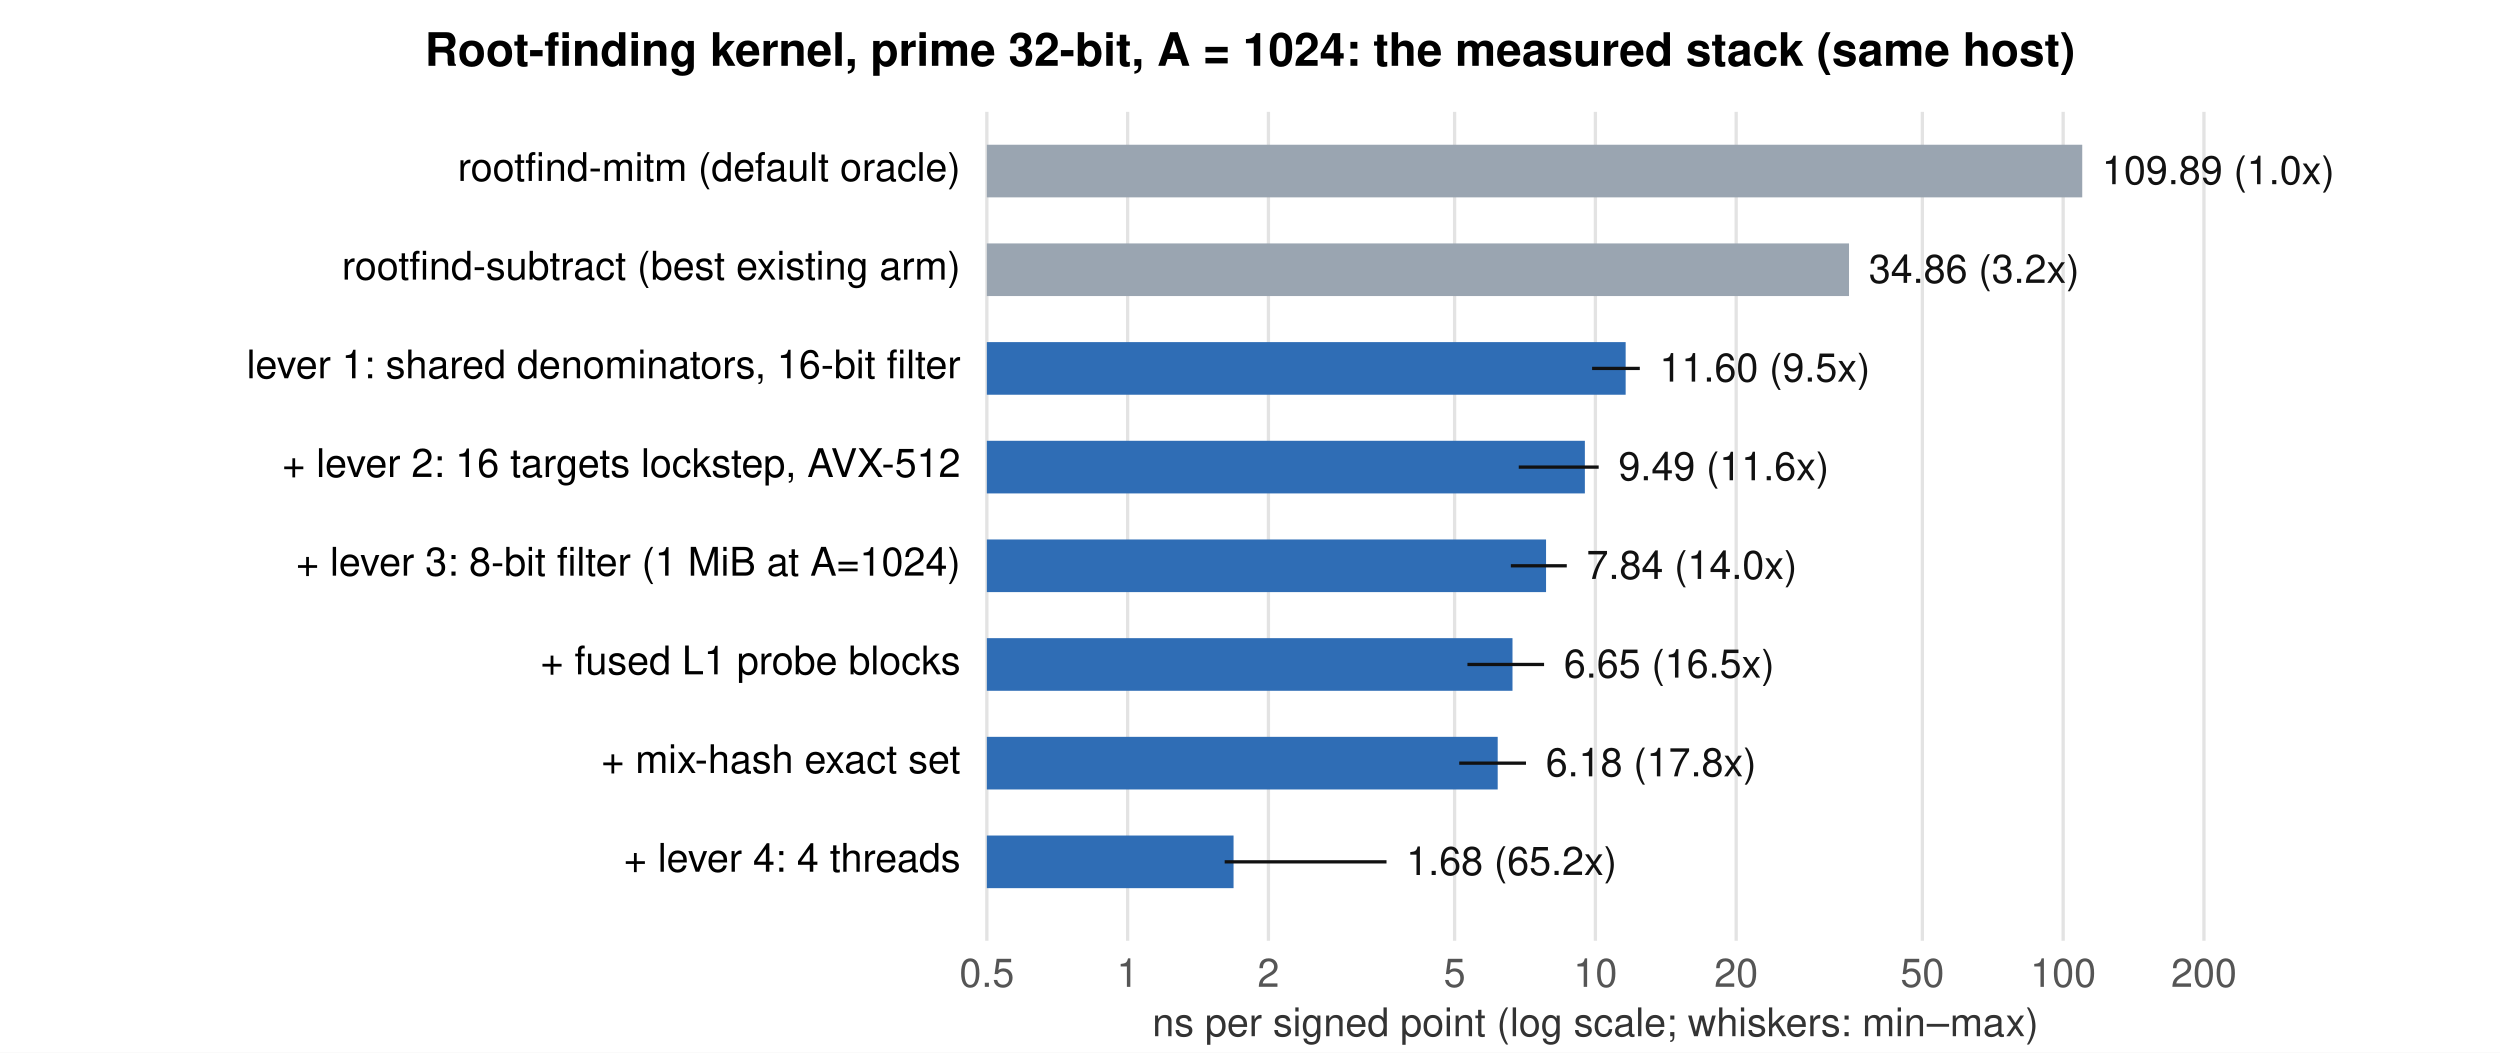
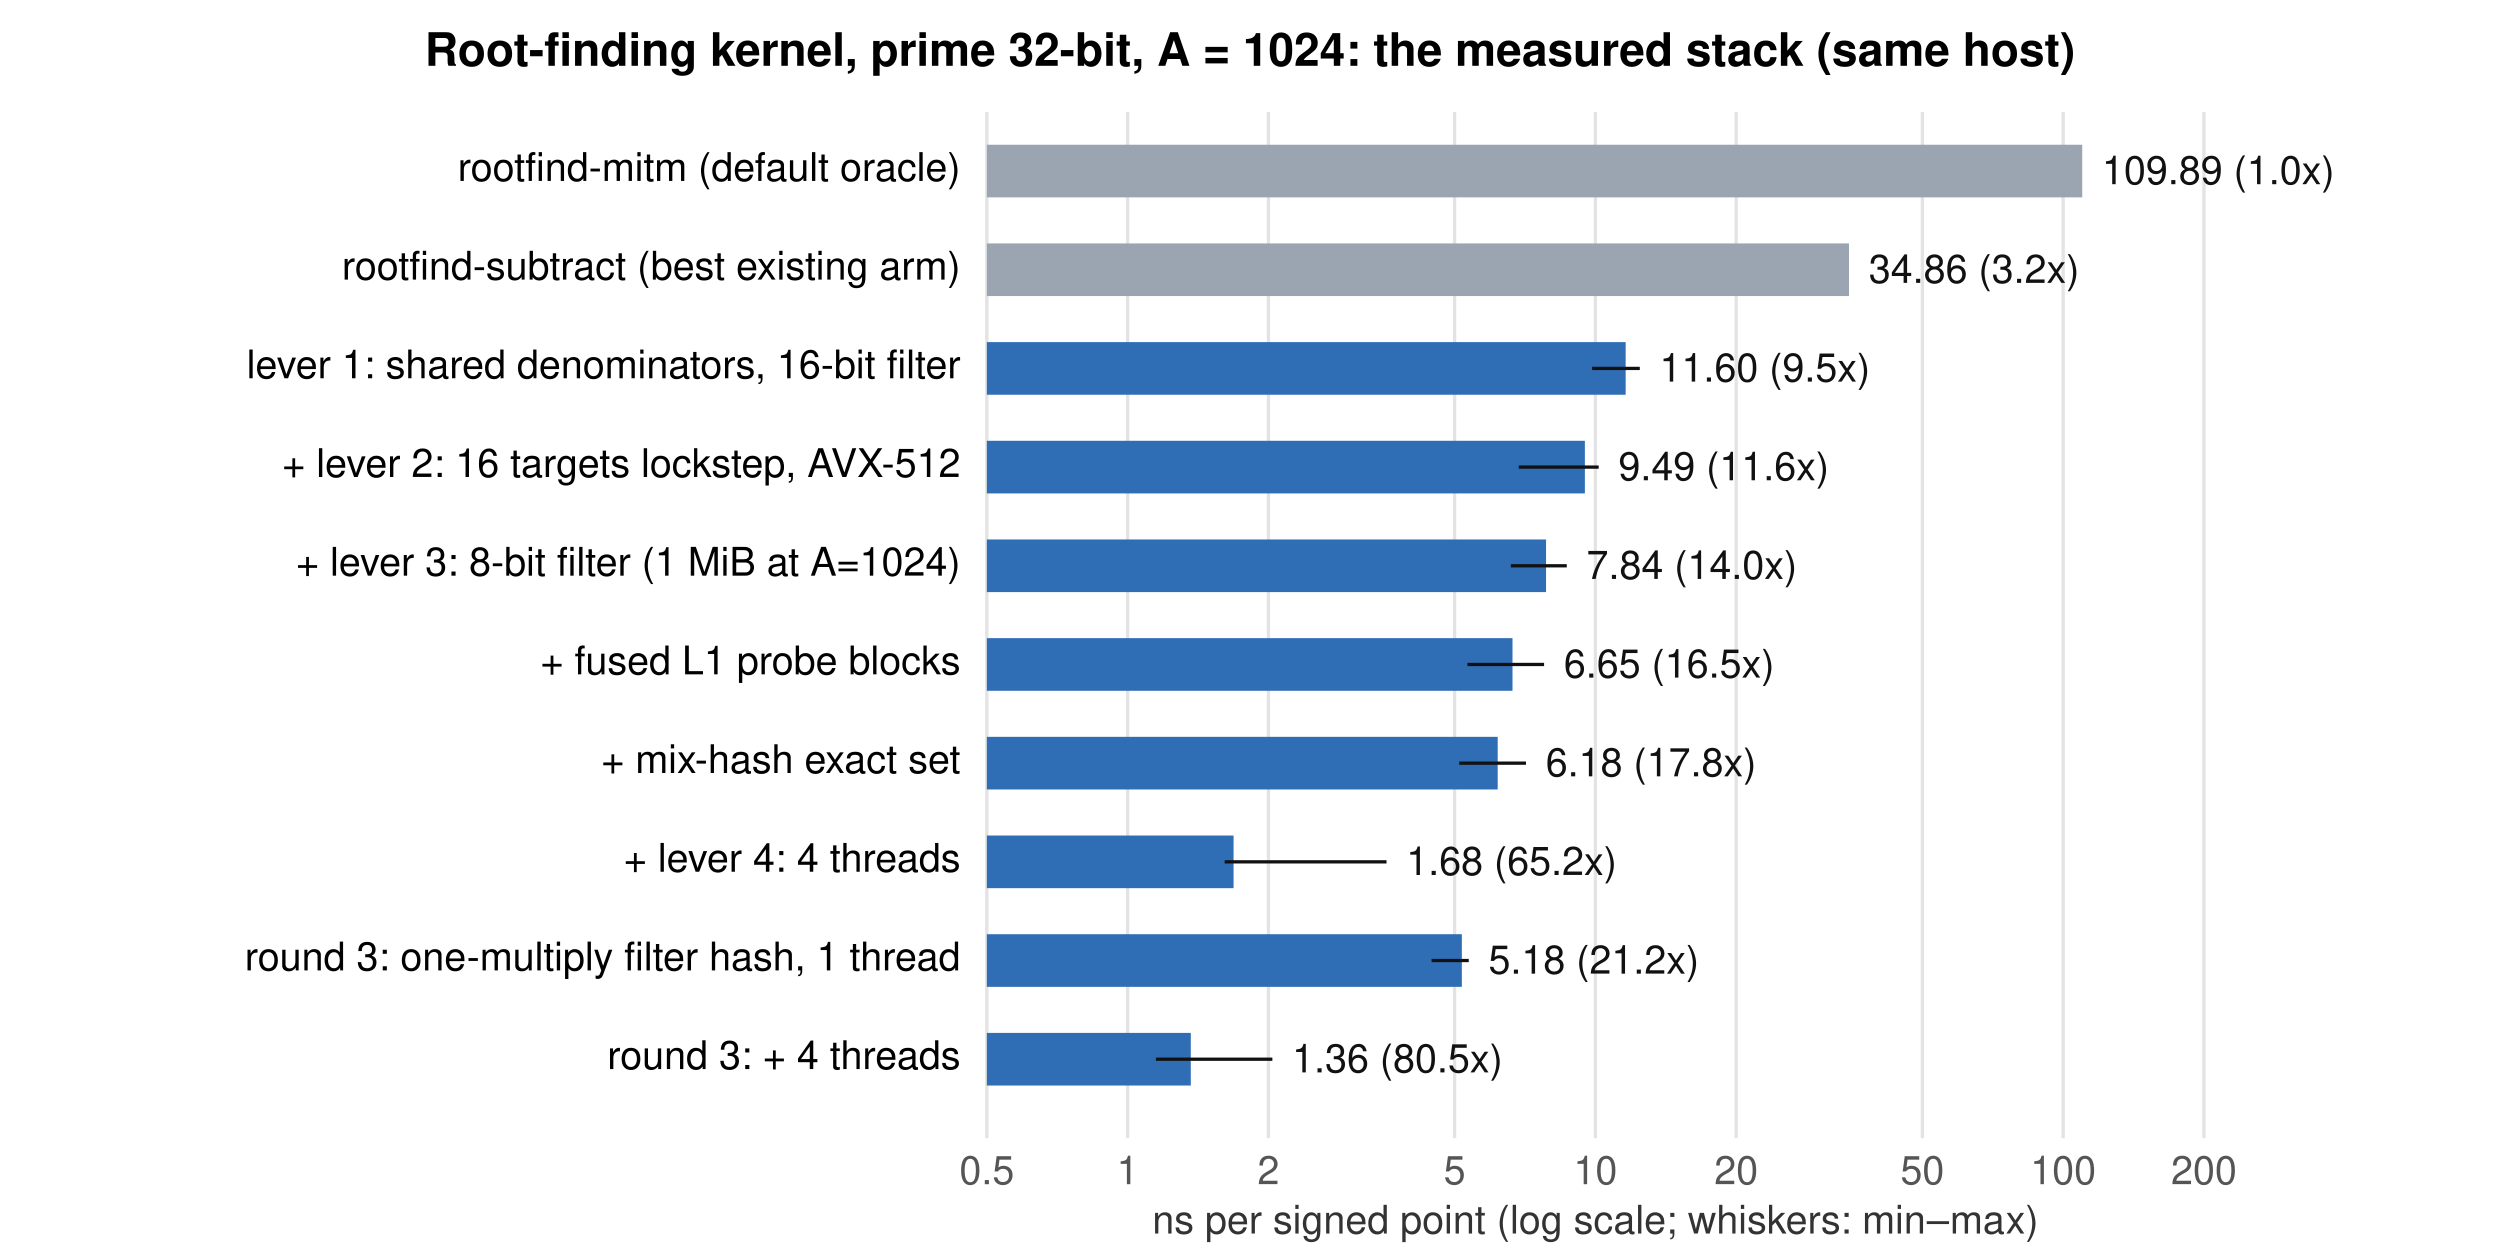
- <svg xmlns="http://www.w3.org/2000/svg" width="760" height="320" font-family="Helvetica,Arial,sans-serif" font-size="12">
+ <svg xmlns="http://www.w3.org/2000/svg" width="760" height="380" font-family="Helvetica,Arial,sans-serif" font-size="12">
  <rect width="100%" height="100%" fill="#ffffff" />
  <text x="380.0" y="20" text-anchor="middle" font-size="14" font-weight="bold">Root-finding kernel, prime 32-bit, A = 1024: the measured stack (same host)</text>
-   <line x1="300.0" y1="34" x2="300.0" y2="286" stroke="#e3e3e3" />
-   <text x="300.0" y="300" text-anchor="middle" fill="#555">0.5</text>
-   <line x1="342.8" y1="34" x2="342.8" y2="286" stroke="#e3e3e3" />
-   <text x="342.8" y="300" text-anchor="middle" fill="#555">1</text>
-   <line x1="385.6" y1="34" x2="385.6" y2="286" stroke="#e3e3e3" />
-   <text x="385.6" y="300" text-anchor="middle" fill="#555">2</text>
-   <line x1="442.2" y1="34" x2="442.2" y2="286" stroke="#e3e3e3" />
-   <text x="442.2" y="300" text-anchor="middle" fill="#555">5</text>
-   <line x1="485.0" y1="34" x2="485.0" y2="286" stroke="#e3e3e3" />
-   <text x="485.0" y="300" text-anchor="middle" fill="#555">10</text>
-   <line x1="527.8" y1="34" x2="527.8" y2="286" stroke="#e3e3e3" />
-   <text x="527.8" y="300" text-anchor="middle" fill="#555">20</text>
-   <line x1="584.4" y1="34" x2="584.4" y2="286" stroke="#e3e3e3" />
-   <text x="584.4" y="300" text-anchor="middle" fill="#555">50</text>
-   <line x1="627.2" y1="34" x2="627.2" y2="286" stroke="#e3e3e3" />
-   <text x="627.2" y="300" text-anchor="middle" fill="#555">100</text>
-   <line x1="670.0" y1="34" x2="670.0" y2="286" stroke="#e3e3e3" />
-   <text x="670.0" y="300" text-anchor="middle" fill="#555">200</text>
-   <text x="485.0" y="315" text-anchor="middle" fill="#333">ns per signed point (log scale; whiskers: min–max)</text>
+   <line x1="300.0" y1="34" x2="300.0" y2="346" stroke="#e3e3e3" />
+   <text x="300.0" y="360" text-anchor="middle" fill="#555">0.5</text>
+   <line x1="342.8" y1="34" x2="342.8" y2="346" stroke="#e3e3e3" />
+   <text x="342.8" y="360" text-anchor="middle" fill="#555">1</text>
+   <line x1="385.6" y1="34" x2="385.6" y2="346" stroke="#e3e3e3" />
+   <text x="385.6" y="360" text-anchor="middle" fill="#555">2</text>
+   <line x1="442.2" y1="34" x2="442.2" y2="346" stroke="#e3e3e3" />
+   <text x="442.2" y="360" text-anchor="middle" fill="#555">5</text>
+   <line x1="485.0" y1="34" x2="485.0" y2="346" stroke="#e3e3e3" />
+   <text x="485.0" y="360" text-anchor="middle" fill="#555">10</text>
+   <line x1="527.8" y1="34" x2="527.8" y2="346" stroke="#e3e3e3" />
+   <text x="527.8" y="360" text-anchor="middle" fill="#555">20</text>
+   <line x1="584.4" y1="34" x2="584.4" y2="346" stroke="#e3e3e3" />
+   <text x="584.4" y="360" text-anchor="middle" fill="#555">50</text>
+   <line x1="627.2" y1="34" x2="627.2" y2="346" stroke="#e3e3e3" />
+   <text x="627.2" y="360" text-anchor="middle" fill="#555">100</text>
+   <line x1="670.0" y1="34" x2="670.0" y2="346" stroke="#e3e3e3" />
+   <text x="670.0" y="360" text-anchor="middle" fill="#555">200</text>
+   <text x="485.0" y="375" text-anchor="middle" fill="#333">ns per signed point (log scale; whiskers: min–max)</text>
  <text x="292" y="55" text-anchor="end">rootfind-mitm (default oracle)</text>
  <rect x="300.0" y="44" width="333.0" height="16" fill="#9aa5b1" />
  <text x="639.0" y="56" fill="#111">109.89 (1.0x)</text>
  <text x="292" y="85" text-anchor="end">rootfind-subtract (best existing arm)</text>
  <rect x="300.0" y="74" width="262.1" height="16" fill="#9aa5b1" />
  <text x="568.1" y="86" fill="#111">34.86 (3.2x)</text>
  <text x="292" y="115" text-anchor="end">lever 1: shared denominators, 16-bit filter</text>
  <rect x="300.0" y="104" width="194.2" height="16" fill="#2f6db5" />
  <line x1="484.0" y1="112" x2="498.5" y2="112" stroke="#111" />
  <text x="504.5" y="116" fill="#111">11.60 (9.5x)</text>
  <text x="292" y="145" text-anchor="end">+ lever 2: 16 targets lockstep, AVX-512</text>
  <rect x="300.0" y="134" width="181.8" height="16" fill="#2f6db5" />
  <line x1="461.7" y1="142" x2="486.0" y2="142" stroke="#111" />
  <text x="492.0" y="146" fill="#111">9.49 (11.6x)</text>
  <text x="292" y="175" text-anchor="end">+ lever 3: 8-bit filter (1 MiB at A=1024)</text>
  <rect x="300.0" y="164" width="170.0" height="16" fill="#2f6db5" />
  <line x1="459.3" y1="172" x2="476.3" y2="172" stroke="#111" />
  <text x="482.3" y="176" fill="#111">7.84 (14.0x)</text>
  <text x="292" y="205" text-anchor="end">+ fused L1 probe blocks</text>
  <rect x="300.0" y="194" width="159.8" height="16" fill="#2f6db5" />
  <line x1="446.1" y1="202" x2="469.4" y2="202" stroke="#111" />
  <text x="475.4" y="206" fill="#111">6.65 (16.5x)</text>
  <text x="292" y="235" text-anchor="end">+ mix-hash exact set</text>
  <rect x="300.0" y="224" width="155.3" height="16" fill="#2f6db5" />
  <line x1="443.6" y1="232" x2="463.9" y2="232" stroke="#111" />
  <text x="469.9" y="236" fill="#111">6.18 (17.8x)</text>
  <text x="292" y="265" text-anchor="end">+ lever 4: 4 threads</text>
  <rect x="300.0" y="254" width="75.0" height="16" fill="#2f6db5" />
  <line x1="372.3" y1="262" x2="421.5" y2="262" stroke="#111" />
  <text x="427.5" y="266" fill="#111">1.68 (65.2x)</text>
+   <text x="292" y="295" text-anchor="end">round 3: one-multiply filter hash, 1 thread</text>
+   <rect x="300.0" y="284" width="144.4" height="16" fill="#2f6db5" />
+   <line x1="435.2" y1="292" x2="446.5" y2="292" stroke="#111" />
+   <text x="452.5" y="296" fill="#111">5.18 (21.2x)</text>
+   <text x="292" y="325" text-anchor="end">round 3: + 4 threads</text>
+   <rect x="300.0" y="314" width="62.0" height="16" fill="#2f6db5" />
+   <line x1="351.4" y1="322" x2="386.8" y2="322" stroke="#111" />
+   <text x="392.8" y="326" fill="#111">1.36 (80.5x)</text>
</svg>
